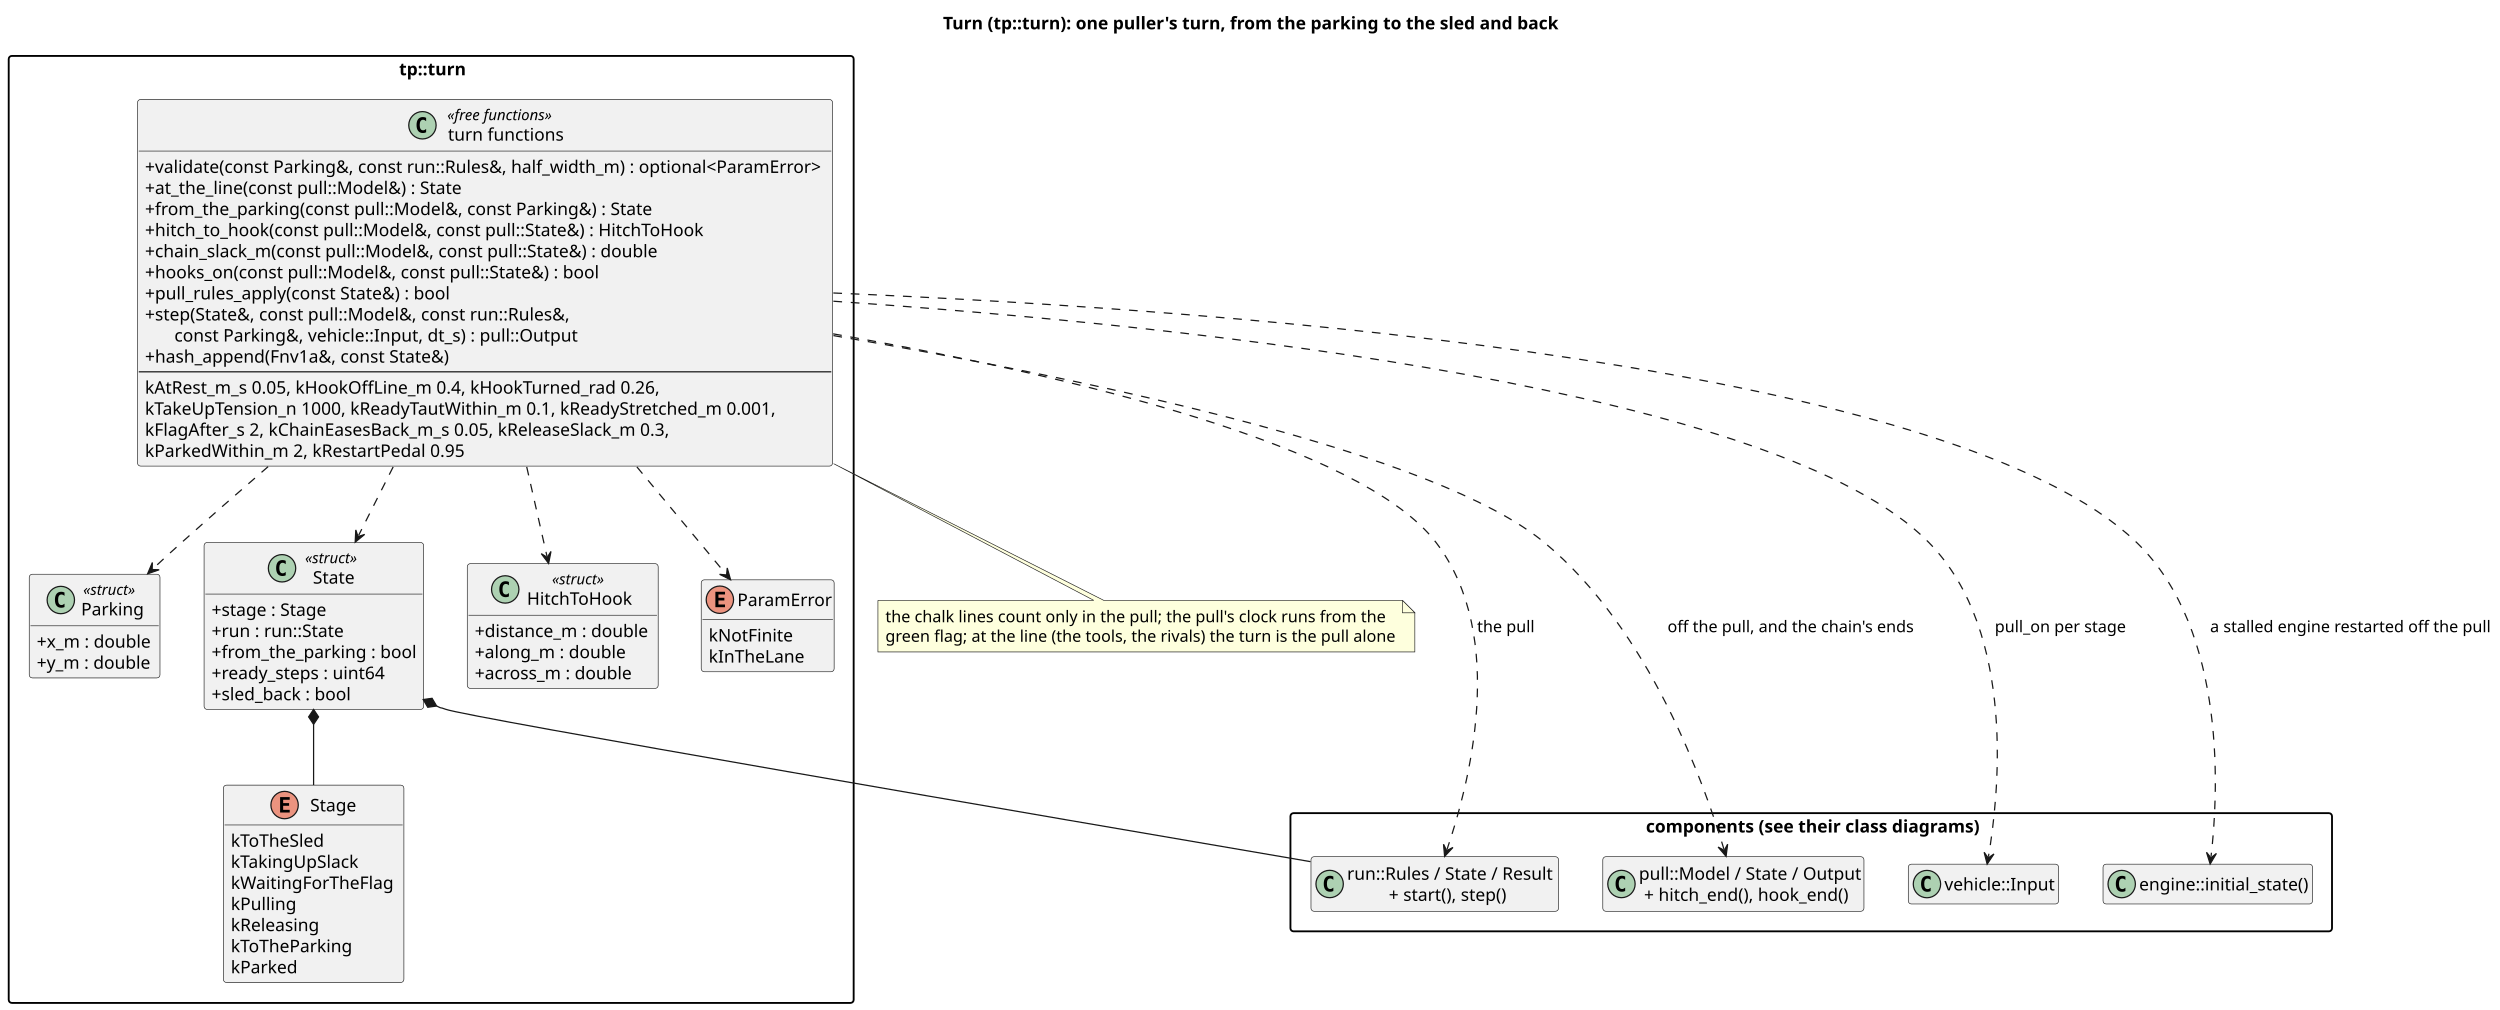
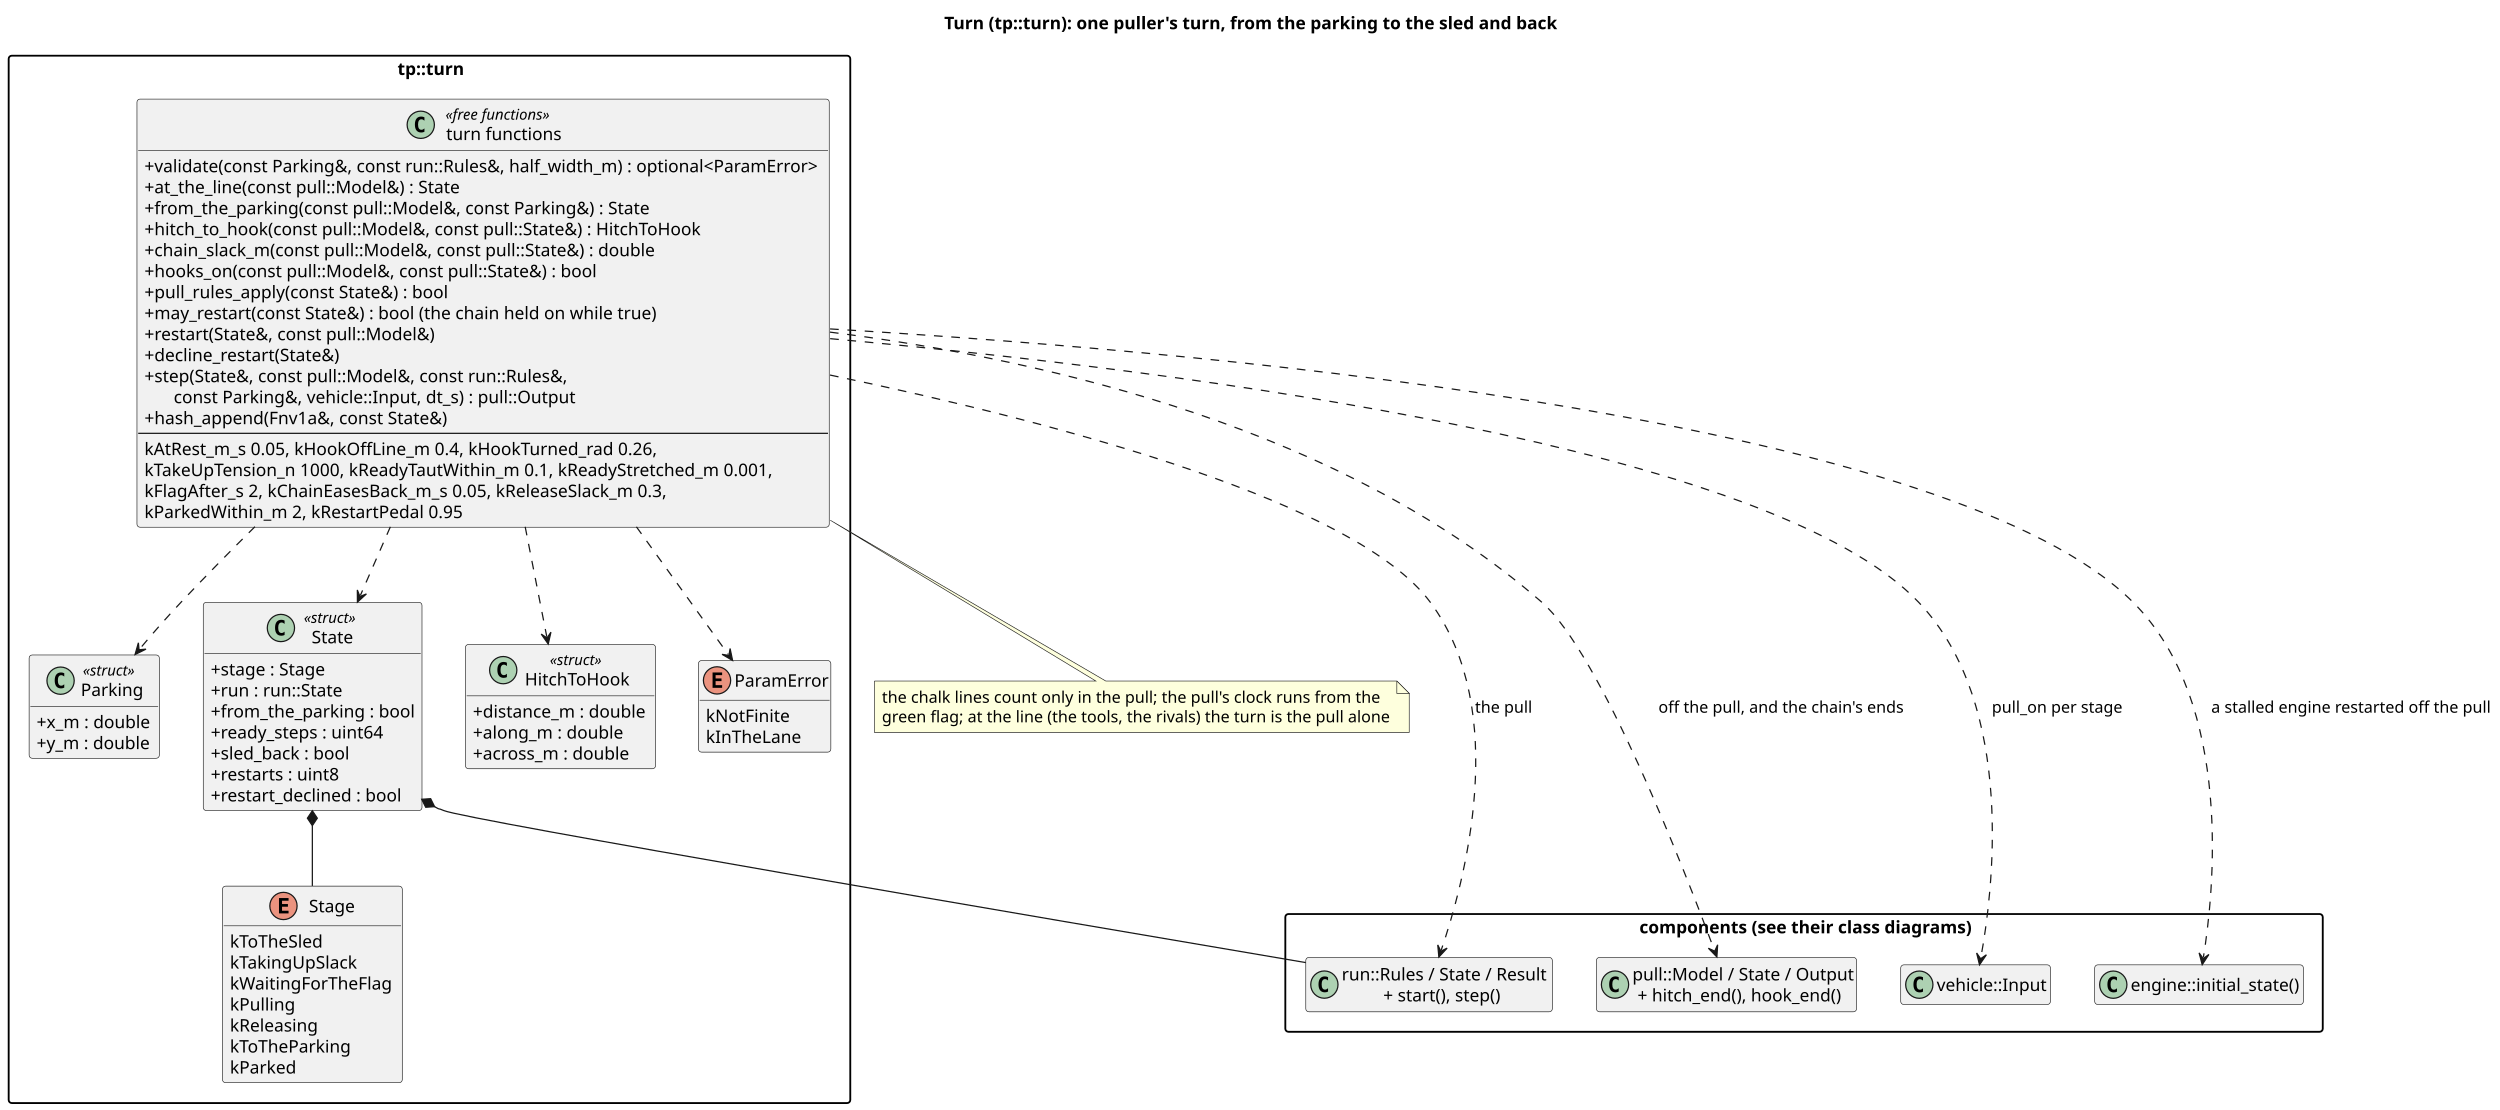
- <svg xmlns="http://www.w3.org/2000/svg" contentStyleType="text/css" height="811px" preserveAspectRatio="none" style="width:2009px;height:811px;background:#FFFFFF;" version="1.1" viewBox="0 0 2009 811" width="2009px" zoomAndPan="magnify">
+ <svg xmlns="http://www.w3.org/2000/svg" contentStyleType="text/css" height="895px" preserveAspectRatio="none" style="width:2017px;height:895px;background:#FFFFFF;" version="1.1" viewBox="0 0 2017 895" width="2017px" zoomAndPan="magnify">
  <defs />
  <g>
-     <text fill="#000000" font-family="sans-serif" font-size="14" font-weight="bold" lengthAdjust="spacing" textLength="480.013" x="757.785" y="23.562">Turn (tp::turn): one puller's turn, from the parking to the sled and back</text>
+     <text fill="#000000" font-family="sans-serif" font-size="14" font-weight="bold" lengthAdjust="spacing" textLength="480.013" x="761.785" y="23.562">Turn (tp::turn): one puller's turn, from the parking to the sled and back</text>
    <g id="cluster_components (see their class diagrams)">
-       <rect fill="none" height="95" rx="2.5" ry="2.5" style="stroke:#000000;stroke-width:1.5;" width="837" x="1037" y="653.439" />
-       <text fill="#000000" font-family="sans-serif" font-size="14" font-weight="bold" lengthAdjust="spacing" textLength="265.644" x="1322.678" y="669.002">components (see their class diagrams)</text>
+       <rect fill="none" height="95" rx="2.5" ry="2.5" style="stroke:#000000;stroke-width:1.5;" width="837" x="1037" y="737.439" />
+       <text fill="#000000" font-family="sans-serif" font-size="14" font-weight="bold" lengthAdjust="spacing" textLength="265.644" x="1322.678" y="753.002">components (see their class diagrams)</text>
    </g>
    <g id="cluster_tp::turn">
-       <rect fill="none" height="761" rx="2.5" ry="2.5" style="stroke:#000000;stroke-width:1.5;" width="679" x="7" y="44.94" />
+       <rect fill="none" height="845" rx="2.5" ry="2.5" style="stroke:#000000;stroke-width:1.5;" width="679" x="7" y="44.94" />
      <text fill="#000000" font-family="sans-serif" font-size="14" font-weight="bold" lengthAdjust="spacing" textLength="51.563" x="320.718" y="60.502">tp::turn</text>
    </g>
    <g id="elem_Run">
-       <rect codeLine="7" fill="#F1F1F1" height="43.879" id="Run" rx="2.5" ry="2.5" style="stroke:#181818;stroke-width:0.5;" width="198.934" x="1053.5" y="688.439" />
-       <ellipse cx="1068.5" cy="710.379" fill="#ADD1B2" rx="11" ry="11" style="stroke:#181818;stroke-width:1.0;" />
-       <path d="M1071.469,716.019 Q1070.891,716.316 1070.25,716.457 Q1069.609,716.613 1068.906,716.613 Q1066.406,716.613 1065.078,714.973 Q1063.766,713.316 1063.766,710.191 Q1063.766,707.066 1065.078,705.41 Q1066.406,703.754 1068.906,703.754 Q1069.609,703.754 1070.25,703.91 Q1070.906,704.066 1071.469,704.363 L1071.469,707.082 Q1070.844,706.504 1070.25,706.238 Q1069.656,705.957 1069.031,705.957 Q1067.688,705.957 1067,707.035 Q1066.312,708.098 1066.312,710.191 Q1066.312,712.285 1067,713.363 Q1067.688,714.426 1069.031,714.426 Q1069.656,714.426 1070.25,714.16 Q1070.844,713.879 1071.469,713.301 L1071.469,716.019 Z " fill="#000000" />
-       <text fill="#000000" font-family="sans-serif" font-size="14" lengthAdjust="spacing" textLength="166.934" x="1082.5" y="707.002">run::Rules / State / Result</text>
-       <text fill="#000000" font-family="sans-serif" font-size="14" lengthAdjust="spacing" textLength="99.982" x="1115.976" y="723.941">+ start(), step()</text>
+       <rect codeLine="7" fill="#F1F1F1" height="43.879" id="Run" rx="2.5" ry="2.5" style="stroke:#181818;stroke-width:0.5;" width="198.934" x="1053.5" y="772.439" />
+       <ellipse cx="1068.5" cy="794.379" fill="#ADD1B2" rx="11" ry="11" style="stroke:#181818;stroke-width:1.0;" />
+       <path d="M1071.469,800.019 Q1070.891,800.316 1070.25,800.457 Q1069.609,800.613 1068.906,800.613 Q1066.406,800.613 1065.078,798.973 Q1063.766,797.316 1063.766,794.191 Q1063.766,791.066 1065.078,789.41 Q1066.406,787.754 1068.906,787.754 Q1069.609,787.754 1070.25,787.91 Q1070.906,788.066 1071.469,788.363 L1071.469,791.082 Q1070.844,790.504 1070.25,790.238 Q1069.656,789.957 1069.031,789.957 Q1067.688,789.957 1067,791.035 Q1066.312,792.098 1066.312,794.191 Q1066.312,796.285 1067,797.363 Q1067.688,798.426 1069.031,798.426 Q1069.656,798.426 1070.25,798.16 Q1070.844,797.879 1071.469,797.301 L1071.469,800.019 Z " fill="#000000" />
+       <text fill="#000000" font-family="sans-serif" font-size="14" lengthAdjust="spacing" textLength="166.934" x="1082.5" y="791.002">run::Rules / State / Result</text>
+       <text fill="#000000" font-family="sans-serif" font-size="14" lengthAdjust="spacing" textLength="99.982" x="1115.976" y="807.941">+ start(), step()</text>
    </g>
    <g id="elem_Pull">
-       <rect codeLine="8" fill="#F1F1F1" height="43.879" id="Pull" rx="2.5" ry="2.5" style="stroke:#181818;stroke-width:0.5;" width="209.864" x="1288" y="688.439" />
-       <ellipse cx="1303" cy="710.379" fill="#ADD1B2" rx="11" ry="11" style="stroke:#181818;stroke-width:1.0;" />
-       <path d="M1305.969,716.019 Q1305.391,716.316 1304.75,716.457 Q1304.109,716.613 1303.406,716.613 Q1300.906,716.613 1299.578,714.973 Q1298.266,713.316 1298.266,710.191 Q1298.266,707.066 1299.578,705.41 Q1300.906,703.754 1303.406,703.754 Q1304.109,703.754 1304.75,703.91 Q1305.406,704.066 1305.969,704.363 L1305.969,707.082 Q1305.344,706.504 1304.75,706.238 Q1304.156,705.957 1303.531,705.957 Q1302.188,705.957 1301.5,707.035 Q1300.812,708.098 1300.812,710.191 Q1300.812,712.285 1301.5,713.363 Q1302.188,714.426 1303.531,714.426 Q1304.156,714.426 1304.75,714.16 Q1305.344,713.879 1305.969,713.301 L1305.969,716.019 Z " fill="#000000" />
-       <text fill="#000000" font-family="sans-serif" font-size="14" lengthAdjust="spacing" textLength="177.864" x="1317" y="707.002">pull::Model / State / Output</text>
-       <text fill="#000000" font-family="sans-serif" font-size="14" lengthAdjust="spacing" textLength="169.654" x="1321.105" y="723.941">+ hitch_end(), hook_end()</text>
+       <rect codeLine="8" fill="#F1F1F1" height="43.879" id="Pull" rx="2.5" ry="2.5" style="stroke:#181818;stroke-width:0.5;" width="209.864" x="1288" y="772.439" />
+       <ellipse cx="1303" cy="794.379" fill="#ADD1B2" rx="11" ry="11" style="stroke:#181818;stroke-width:1.0;" />
+       <path d="M1305.969,800.019 Q1305.391,800.316 1304.75,800.457 Q1304.109,800.613 1303.406,800.613 Q1300.906,800.613 1299.578,798.973 Q1298.266,797.316 1298.266,794.191 Q1298.266,791.066 1299.578,789.41 Q1300.906,787.754 1303.406,787.754 Q1304.109,787.754 1304.75,787.91 Q1305.406,788.066 1305.969,788.363 L1305.969,791.082 Q1305.344,790.504 1304.75,790.238 Q1304.156,789.957 1303.531,789.957 Q1302.188,789.957 1301.5,791.035 Q1300.812,792.098 1300.812,794.191 Q1300.812,796.285 1301.5,797.363 Q1302.188,798.426 1303.531,798.426 Q1304.156,798.426 1304.75,798.16 Q1305.344,797.879 1305.969,797.301 L1305.969,800.019 Z " fill="#000000" />
+       <text fill="#000000" font-family="sans-serif" font-size="14" lengthAdjust="spacing" textLength="177.864" x="1317" y="791.002">pull::Model / State / Output</text>
+       <text fill="#000000" font-family="sans-serif" font-size="14" lengthAdjust="spacing" textLength="169.654" x="1321.105" y="807.941">+ hitch_end(), hook_end()</text>
    </g>
    <g id="elem_Input">
-       <rect codeLine="9" fill="#F1F1F1" height="32" id="Input" rx="2.5" ry="2.5" style="stroke:#181818;stroke-width:0.5;" width="120.778" x="1533.5" y="694.439" />
-       <ellipse cx="1548.5" cy="710.439" fill="#ADD1B2" rx="11" ry="11" style="stroke:#181818;stroke-width:1.0;" />
-       <path d="M1551.469,716.08 Q1550.891,716.377 1550.25,716.518 Q1549.609,716.674 1548.906,716.674 Q1546.406,716.674 1545.078,715.033 Q1543.766,713.377 1543.766,710.252 Q1543.766,707.127 1545.078,705.471 Q1546.406,703.814 1548.906,703.814 Q1549.609,703.814 1550.25,703.971 Q1550.906,704.127 1551.469,704.424 L1551.469,707.143 Q1550.844,706.564 1550.25,706.299 Q1549.656,706.018 1549.031,706.018 Q1547.688,706.018 1547,707.096 Q1546.312,708.158 1546.312,710.252 Q1546.312,712.346 1547,713.424 Q1547.688,714.486 1549.031,714.486 Q1549.656,714.486 1550.25,714.221 Q1550.844,713.939 1551.469,713.361 L1551.469,716.08 Z " fill="#000000" />
-       <text fill="#000000" font-family="sans-serif" font-size="14" lengthAdjust="spacing" textLength="88.778" x="1562.5" y="715.532">vehicle::Input</text>
+       <rect codeLine="9" fill="#F1F1F1" height="32" id="Input" rx="2.5" ry="2.5" style="stroke:#181818;stroke-width:0.5;" width="120.778" x="1533.5" y="778.439" />
+       <ellipse cx="1548.5" cy="794.439" fill="#ADD1B2" rx="11" ry="11" style="stroke:#181818;stroke-width:1.0;" />
+       <path d="M1551.469,800.08 Q1550.891,800.377 1550.25,800.518 Q1549.609,800.674 1548.906,800.674 Q1546.406,800.674 1545.078,799.033 Q1543.766,797.377 1543.766,794.252 Q1543.766,791.127 1545.078,789.471 Q1546.406,787.814 1548.906,787.814 Q1549.609,787.814 1550.25,787.971 Q1550.906,788.127 1551.469,788.424 L1551.469,791.143 Q1550.844,790.564 1550.25,790.299 Q1549.656,790.018 1549.031,790.018 Q1547.688,790.018 1547,791.096 Q1546.312,792.158 1546.312,794.252 Q1546.312,796.346 1547,797.424 Q1547.688,798.486 1549.031,798.486 Q1549.656,798.486 1550.25,798.221 Q1550.844,797.939 1551.469,797.361 L1551.469,800.08 Z " fill="#000000" />
+       <text fill="#000000" font-family="sans-serif" font-size="14" lengthAdjust="spacing" textLength="88.778" x="1562.5" y="799.532">vehicle::Input</text>
    </g>
    <g id="elem_Engine">
-       <rect codeLine="10" fill="#F1F1F1" height="32" id="Engine" rx="2.5" ry="2.5" style="stroke:#181818;stroke-width:0.5;" width="168.356" x="1690" y="694.439" />
-       <ellipse cx="1705" cy="710.439" fill="#ADD1B2" rx="11" ry="11" style="stroke:#181818;stroke-width:1.0;" />
-       <path d="M1707.969,716.08 Q1707.391,716.377 1706.75,716.518 Q1706.109,716.674 1705.406,716.674 Q1702.906,716.674 1701.578,715.033 Q1700.266,713.377 1700.266,710.252 Q1700.266,707.127 1701.578,705.471 Q1702.906,703.814 1705.406,703.814 Q1706.109,703.814 1706.75,703.971 Q1707.406,704.127 1707.969,704.424 L1707.969,707.143 Q1707.344,706.564 1706.75,706.299 Q1706.156,706.018 1705.531,706.018 Q1704.188,706.018 1703.5,707.096 Q1702.812,708.158 1702.812,710.252 Q1702.812,712.346 1703.5,713.424 Q1704.188,714.486 1705.531,714.486 Q1706.156,714.486 1706.75,714.221 Q1707.344,713.939 1707.969,713.361 L1707.969,716.08 Z " fill="#000000" />
-       <text fill="#000000" font-family="sans-serif" font-size="14" lengthAdjust="spacing" textLength="136.356" x="1719" y="715.532">engine::initial_state()</text>
+       <rect codeLine="10" fill="#F1F1F1" height="32" id="Engine" rx="2.5" ry="2.5" style="stroke:#181818;stroke-width:0.5;" width="168.356" x="1690" y="778.439" />
+       <ellipse cx="1705" cy="794.439" fill="#ADD1B2" rx="11" ry="11" style="stroke:#181818;stroke-width:1.0;" />
+       <path d="M1707.969,800.08 Q1707.391,800.377 1706.75,800.518 Q1706.109,800.674 1705.406,800.674 Q1702.906,800.674 1701.578,799.033 Q1700.266,797.377 1700.266,794.252 Q1700.266,791.127 1701.578,789.471 Q1702.906,787.814 1705.406,787.814 Q1706.109,787.814 1706.75,787.971 Q1707.406,788.127 1707.969,788.424 L1707.969,791.143 Q1707.344,790.564 1706.75,790.299 Q1706.156,790.018 1705.531,790.018 Q1704.188,790.018 1703.5,791.096 Q1702.812,792.158 1702.812,794.252 Q1702.812,796.346 1703.5,797.424 Q1704.188,798.486 1705.531,798.486 Q1706.156,798.486 1706.75,798.221 Q1707.344,797.939 1707.969,797.361 L1707.969,800.08 Z " fill="#000000" />
+       <text fill="#000000" font-family="sans-serif" font-size="14" lengthAdjust="spacing" textLength="136.356" x="1719" y="799.532">engine::initial_state()</text>
    </g>
    <g id="elem_Stage">
-       <rect codeLine="14" fill="#F1F1F1" height="158.576" id="Stage" rx="2.5" ry="2.5" style="stroke:#181818;stroke-width:0.5;" width="145.068" x="179.5" y="630.939" />
-       <ellipse cx="228.698" cy="646.939" fill="#EB937F" rx="11" ry="11" style="stroke:#181818;stroke-width:1.0;" />
-       <path d="M232.808,652.939 L225.089,652.939 L225.089,640.549 L232.808,640.549 L232.808,642.705 L227.542,642.705 L227.542,645.377 L232.308,645.377 L232.308,647.533 L227.542,647.533 L227.542,650.783 L232.808,650.783 L232.808,652.939 Z " fill="#000000" />
-       <text fill="#000000" font-family="sans-serif" font-size="14" lengthAdjust="spacing" textLength="38.172" x="249.198" y="652.032">Stage</text>
-       <line style="stroke:#181818;stroke-width:0.5;" x1="180.5" x2="323.568" y1="662.939" y2="662.939" />
-       <text fill="#000000" font-family="sans-serif" font-size="14" lengthAdjust="spacing" textLength="79.7" x="185.5" y="680.502">kToTheSled</text>
-       <text fill="#000000" font-family="sans-serif" font-size="14" lengthAdjust="spacing" textLength="107.42" x="185.5" y="697.441">kTakingUpSlack</text>
-       <text fill="#000000" font-family="sans-serif" font-size="14" lengthAdjust="spacing" textLength="133.068" x="185.5" y="714.381">kWaitingForTheFlag</text>
-       <text fill="#000000" font-family="sans-serif" font-size="14" lengthAdjust="spacing" textLength="51.933" x="185.5" y="731.32">kPulling</text>
-       <text fill="#000000" font-family="sans-serif" font-size="14" lengthAdjust="spacing" textLength="71.907" x="185.5" y="748.26">kReleasing</text>
-       <text fill="#000000" font-family="sans-serif" font-size="14" lengthAdjust="spacing" textLength="100.598" x="185.5" y="765.199">kToTheParking</text>
-       <text fill="#000000" font-family="sans-serif" font-size="14" lengthAdjust="spacing" textLength="54.175" x="185.5" y="782.139">kParked</text>
+       <rect codeLine="14" fill="#F1F1F1" height="158.576" id="Stage" rx="2.5" ry="2.5" style="stroke:#181818;stroke-width:0.5;" width="145.068" x="179.5" y="714.939" />
+       <ellipse cx="228.698" cy="730.939" fill="#EB937F" rx="11" ry="11" style="stroke:#181818;stroke-width:1.0;" />
+       <path d="M232.808,736.939 L225.089,736.939 L225.089,724.549 L232.808,724.549 L232.808,726.705 L227.542,726.705 L227.542,729.377 L232.308,729.377 L232.308,731.533 L227.542,731.533 L227.542,734.783 L232.808,734.783 L232.808,736.939 Z " fill="#000000" />
+       <text fill="#000000" font-family="sans-serif" font-size="14" lengthAdjust="spacing" textLength="38.172" x="249.198" y="736.032">Stage</text>
+       <line style="stroke:#181818;stroke-width:0.5;" x1="180.5" x2="323.568" y1="746.939" y2="746.939" />
+       <text fill="#000000" font-family="sans-serif" font-size="14" lengthAdjust="spacing" textLength="79.7" x="185.5" y="764.502">kToTheSled</text>
+       <text fill="#000000" font-family="sans-serif" font-size="14" lengthAdjust="spacing" textLength="107.42" x="185.5" y="781.441">kTakingUpSlack</text>
+       <text fill="#000000" font-family="sans-serif" font-size="14" lengthAdjust="spacing" textLength="133.068" x="185.5" y="798.381">kWaitingForTheFlag</text>
+       <text fill="#000000" font-family="sans-serif" font-size="14" lengthAdjust="spacing" textLength="51.933" x="185.5" y="815.32">kPulling</text>
+       <text fill="#000000" font-family="sans-serif" font-size="14" lengthAdjust="spacing" textLength="71.907" x="185.5" y="832.26">kReleasing</text>
+       <text fill="#000000" font-family="sans-serif" font-size="14" lengthAdjust="spacing" textLength="100.598" x="185.5" y="849.199">kToTheParking</text>
+       <text fill="#000000" font-family="sans-serif" font-size="14" lengthAdjust="spacing" textLength="54.175" x="185.5" y="866.139">kParked</text>
    </g>
    <g id="elem_Parking">
-       <rect codeLine="23" fill="#F1F1F1" height="83.338" id="Parking" rx="2.5" ry="2.5" style="stroke:#181818;stroke-width:0.5;" width="105.058" x="23.5" y="461.44" />
-       <ellipse cx="48.874" cy="482.169" fill="#ADD1B2" rx="11" ry="11" style="stroke:#181818;stroke-width:1.0;" />
-       <path d="M51.843,487.81 Q51.264,488.106 50.624,488.247 Q49.983,488.403 49.28,488.403 Q46.78,488.403 45.452,486.763 Q44.139,485.106 44.139,481.981 Q44.139,478.856 45.452,477.2 Q46.78,475.544 49.28,475.544 Q49.983,475.544 50.624,475.7 Q51.28,475.856 51.843,476.153 L51.843,478.872 Q51.218,478.294 50.624,478.028 Q50.03,477.747 49.405,477.747 Q48.061,477.747 47.374,478.825 Q46.686,479.888 46.686,481.981 Q46.686,484.075 47.374,485.153 Q48.061,486.216 49.405,486.216 Q50.03,486.216 50.624,485.95 Q51.218,485.669 51.843,485.091 L51.843,487.81 Z " fill="#000000" />
-       <text fill="#000000" font-family="sans-serif" font-size="12" font-style="italic" lengthAdjust="spacing" textLength="46.676" x="66.844" y="478.065">«struct»</text>
-       <text fill="#000000" font-family="sans-serif" font-size="14" lengthAdjust="spacing" textLength="50.005" x="65.179" y="494.522">Parking</text>
-       <line style="stroke:#181818;stroke-width:0.5;" x1="24.5" x2="127.558" y1="502.898" y2="502.898" />
-       <text fill="#000000" font-family="sans-serif" font-size="14" lengthAdjust="spacing" textLength="92.832" x="29.5" y="520.461">+x_m : double</text>
-       <text fill="#000000" font-family="sans-serif" font-size="14" lengthAdjust="spacing" textLength="93.058" x="29.5" y="537.4">+y_m : double</text>
+       <rect codeLine="23" fill="#F1F1F1" height="83.338" id="Parking" rx="2.5" ry="2.5" style="stroke:#181818;stroke-width:0.5;" width="105.058" x="23.5" y="528.439" />
+       <ellipse cx="48.874" cy="549.169" fill="#ADD1B2" rx="11" ry="11" style="stroke:#181818;stroke-width:1.0;" />
+       <path d="M51.843,554.81 Q51.264,555.106 50.624,555.247 Q49.983,555.403 49.28,555.403 Q46.78,555.403 45.452,553.763 Q44.139,552.106 44.139,548.981 Q44.139,545.856 45.452,544.2 Q46.78,542.544 49.28,542.544 Q49.983,542.544 50.624,542.7 Q51.28,542.856 51.843,543.153 L51.843,545.872 Q51.218,545.294 50.624,545.028 Q50.03,544.747 49.405,544.747 Q48.061,544.747 47.374,545.825 Q46.686,546.888 46.686,548.981 Q46.686,551.075 47.374,552.153 Q48.061,553.216 49.405,553.216 Q50.03,553.216 50.624,552.95 Q51.218,552.669 51.843,552.091 L51.843,554.81 Z " fill="#000000" />
+       <text fill="#000000" font-family="sans-serif" font-size="12" font-style="italic" lengthAdjust="spacing" textLength="46.676" x="66.844" y="545.064">«struct»</text>
+       <text fill="#000000" font-family="sans-serif" font-size="14" lengthAdjust="spacing" textLength="50.005" x="65.179" y="561.521">Parking</text>
+       <line style="stroke:#181818;stroke-width:0.5;" x1="24.5" x2="127.558" y1="569.898" y2="569.898" />
+       <text fill="#000000" font-family="sans-serif" font-size="14" lengthAdjust="spacing" textLength="92.832" x="29.5" y="587.461">+x_m : double</text>
+       <text fill="#000000" font-family="sans-serif" font-size="14" lengthAdjust="spacing" textLength="93.058" x="29.5" y="604.4">+y_m : double</text>
    </g>
    <g id="elem_State">
-       <rect codeLine="27" fill="#F1F1F1" height="134.156" id="State" rx="2.5" ry="2.5" style="stroke:#181818;stroke-width:0.5;" width="176.459" x="164" y="435.94" />
-       <ellipse cx="226.642" cy="456.669" fill="#ADD1B2" rx="11" ry="11" style="stroke:#181818;stroke-width:1.0;" />
-       <path d="M229.61,462.31 Q229.032,462.606 228.392,462.747 Q227.751,462.903 227.048,462.903 Q224.548,462.903 223.22,461.263 Q221.907,459.606 221.907,456.481 Q221.907,453.356 223.22,451.7 Q224.548,450.044 227.048,450.044 Q227.751,450.044 228.392,450.2 Q229.048,450.356 229.61,450.653 L229.61,453.372 Q228.985,452.794 228.392,452.528 Q227.798,452.247 227.173,452.247 Q225.829,452.247 225.142,453.325 Q224.454,454.388 224.454,456.481 Q224.454,458.575 225.142,459.653 Q225.829,460.716 227.173,460.716 Q227.798,460.716 228.392,460.45 Q228.985,460.169 229.61,459.591 L229.61,462.31 Z " fill="#000000" />
-       <text fill="#000000" font-family="sans-serif" font-size="12" font-style="italic" lengthAdjust="spacing" textLength="46.676" x="245.142" y="452.565">«struct»</text>
-       <text fill="#000000" font-family="sans-serif" font-size="14" lengthAdjust="spacing" textLength="34.166" x="251.397" y="469.022">State</text>
-       <line style="stroke:#181818;stroke-width:0.5;" x1="165" x2="339.459" y1="477.398" y2="477.398" />
-       <text fill="#000000" font-family="sans-serif" font-size="14" lengthAdjust="spacing" textLength="95.922" x="170" y="494.961">+stage : Stage</text>
-       <text fill="#000000" font-family="sans-serif" font-size="14" lengthAdjust="spacing" textLength="107.044" x="170" y="511.9">+run : run::State</text>
-       <text fill="#000000" font-family="sans-serif" font-size="14" lengthAdjust="spacing" textLength="164.459" x="170" y="528.84">+from_the_parking : bool</text>
-       <text fill="#000000" font-family="sans-serif" font-size="14" lengthAdjust="spacing" textLength="143.63" x="170" y="545.779">+ready_steps : uint64</text>
-       <text fill="#000000" font-family="sans-serif" font-size="14" lengthAdjust="spacing" textLength="115.938" x="170" y="562.719">+sled_back : bool</text>
+       <rect codeLine="27" fill="#F1F1F1" height="168.035" id="State" rx="2.5" ry="2.5" style="stroke:#181818;stroke-width:0.5;" width="176.459" x="164" y="485.94" />
+       <ellipse cx="226.642" cy="506.669" fill="#ADD1B2" rx="11" ry="11" style="stroke:#181818;stroke-width:1.0;" />
+       <path d="M229.61,512.31 Q229.032,512.606 228.392,512.747 Q227.751,512.903 227.048,512.903 Q224.548,512.903 223.22,511.263 Q221.907,509.606 221.907,506.481 Q221.907,503.356 223.22,501.7 Q224.548,500.044 227.048,500.044 Q227.751,500.044 228.392,500.2 Q229.048,500.356 229.61,500.653 L229.61,503.372 Q228.985,502.794 228.392,502.528 Q227.798,502.247 227.173,502.247 Q225.829,502.247 225.142,503.325 Q224.454,504.388 224.454,506.481 Q224.454,508.575 225.142,509.653 Q225.829,510.716 227.173,510.716 Q227.798,510.716 228.392,510.45 Q228.985,510.169 229.61,509.591 L229.61,512.31 Z " fill="#000000" />
+       <text fill="#000000" font-family="sans-serif" font-size="12" font-style="italic" lengthAdjust="spacing" textLength="46.676" x="245.142" y="502.565">«struct»</text>
+       <text fill="#000000" font-family="sans-serif" font-size="14" lengthAdjust="spacing" textLength="34.166" x="251.397" y="519.021">State</text>
+       <line style="stroke:#181818;stroke-width:0.5;" x1="165" x2="339.459" y1="527.398" y2="527.398" />
+       <text fill="#000000" font-family="sans-serif" font-size="14" lengthAdjust="spacing" textLength="95.922" x="170" y="544.961">+stage : Stage</text>
+       <text fill="#000000" font-family="sans-serif" font-size="14" lengthAdjust="spacing" textLength="107.044" x="170" y="561.9">+run : run::State</text>
+       <text fill="#000000" font-family="sans-serif" font-size="14" lengthAdjust="spacing" textLength="164.459" x="170" y="578.84">+from_the_parking : bool</text>
+       <text fill="#000000" font-family="sans-serif" font-size="14" lengthAdjust="spacing" textLength="143.63" x="170" y="595.779">+ready_steps : uint64</text>
+       <text fill="#000000" font-family="sans-serif" font-size="14" lengthAdjust="spacing" textLength="115.938" x="170" y="612.719">+sled_back : bool</text>
+       <text fill="#000000" font-family="sans-serif" font-size="14" lengthAdjust="spacing" textLength="104.856" x="170" y="629.658">+restarts : uint8</text>
+       <text fill="#000000" font-family="sans-serif" font-size="14" lengthAdjust="spacing" textLength="155.941" x="170" y="646.598">+restart_declined : bool</text>
    </g>
    <g id="elem_HitchToHook">
-       <rect codeLine="34" fill="#F1F1F1" height="100.277" id="HitchToHook" rx="2.5" ry="2.5" style="stroke:#181818;stroke-width:0.5;" width="153.415" x="375.5" y="452.94" />
-       <ellipse cx="406.005" cy="473.669" fill="#ADD1B2" rx="11" ry="11" style="stroke:#181818;stroke-width:1.0;" />
-       <path d="M408.974,479.31 Q408.395,479.606 407.755,479.747 Q407.114,479.903 406.411,479.903 Q403.911,479.903 402.583,478.263 Q401.27,476.606 401.27,473.481 Q401.27,470.356 402.583,468.7 Q403.911,467.044 406.411,467.044 Q407.114,467.044 407.755,467.2 Q408.411,467.356 408.974,467.653 L408.974,470.372 Q408.349,469.794 407.755,469.528 Q407.161,469.247 406.536,469.247 Q405.192,469.247 404.505,470.325 Q403.817,471.388 403.817,473.481 Q403.817,475.575 404.505,476.653 Q405.192,477.716 406.536,477.716 Q407.161,477.716 407.755,477.45 Q408.349,477.169 408.974,476.591 L408.974,479.31 Z " fill="#000000" />
-       <text fill="#000000" font-family="sans-serif" font-size="12" font-style="italic" lengthAdjust="spacing" textLength="46.676" x="443.592" y="469.565">«struct»</text>
-       <text fill="#000000" font-family="sans-serif" font-size="14" lengthAdjust="spacing" textLength="86.96" x="423.45" y="486.022">HitchToHook</text>
-       <line style="stroke:#181818;stroke-width:0.5;" x1="376.5" x2="527.915" y1="494.398" y2="494.398" />
-       <text fill="#000000" font-family="sans-serif" font-size="14" lengthAdjust="spacing" textLength="141.415" x="381.5" y="511.961">+distance_m : double</text>
-       <text fill="#000000" font-family="sans-serif" font-size="14" lengthAdjust="spacing" textLength="121.693" x="381.5" y="528.9">+along_m : double</text>
-       <text fill="#000000" font-family="sans-serif" font-size="14" lengthAdjust="spacing" textLength="129.493" x="381.5" y="545.84">+across_m : double</text>
+       <rect codeLine="36" fill="#F1F1F1" height="100.277" id="HitchToHook" rx="2.5" ry="2.5" style="stroke:#181818;stroke-width:0.5;" width="153.415" x="375.5" y="519.939" />
+       <ellipse cx="406.005" cy="540.669" fill="#ADD1B2" rx="11" ry="11" style="stroke:#181818;stroke-width:1.0;" />
+       <path d="M408.974,546.31 Q408.395,546.606 407.755,546.747 Q407.114,546.903 406.411,546.903 Q403.911,546.903 402.583,545.263 Q401.27,543.606 401.27,540.481 Q401.27,537.356 402.583,535.7 Q403.911,534.044 406.411,534.044 Q407.114,534.044 407.755,534.2 Q408.411,534.356 408.974,534.653 L408.974,537.372 Q408.349,536.794 407.755,536.528 Q407.161,536.247 406.536,536.247 Q405.192,536.247 404.505,537.325 Q403.817,538.388 403.817,540.481 Q403.817,542.575 404.505,543.653 Q405.192,544.716 406.536,544.716 Q407.161,544.716 407.755,544.45 Q408.349,544.169 408.974,543.591 L408.974,546.31 Z " fill="#000000" />
+       <text fill="#000000" font-family="sans-serif" font-size="12" font-style="italic" lengthAdjust="spacing" textLength="46.676" x="443.592" y="536.564">«struct»</text>
+       <text fill="#000000" font-family="sans-serif" font-size="14" lengthAdjust="spacing" textLength="86.96" x="423.45" y="553.021">HitchToHook</text>
+       <line style="stroke:#181818;stroke-width:0.5;" x1="376.5" x2="527.915" y1="561.398" y2="561.398" />
+       <text fill="#000000" font-family="sans-serif" font-size="14" lengthAdjust="spacing" textLength="141.415" x="381.5" y="578.961">+distance_m : double</text>
+       <text fill="#000000" font-family="sans-serif" font-size="14" lengthAdjust="spacing" textLength="121.693" x="381.5" y="595.9">+along_m : double</text>
+       <text fill="#000000" font-family="sans-serif" font-size="14" lengthAdjust="spacing" textLength="129.493" x="381.5" y="612.84">+across_m : double</text>
    </g>
    <g id="elem_ParamError">
-       <rect codeLine="39" fill="#F1F1F1" height="73.879" id="ParamError" rx="2.5" ry="2.5" style="stroke:#181818;stroke-width:0.5;" width="106.819" x="563.5" y="465.94" />
-       <ellipse cx="578.5" cy="481.94" fill="#EB937F" rx="11" ry="11" style="stroke:#181818;stroke-width:1.0;" />
-       <path d="M582.609,487.94 L574.891,487.94 L574.891,475.549 L582.609,475.549 L582.609,477.705 L577.344,477.705 L577.344,480.377 L582.109,480.377 L582.109,482.533 L577.344,482.533 L577.344,485.783 L582.609,485.783 L582.609,487.94 Z " fill="#000000" />
-       <text fill="#000000" font-family="sans-serif" font-size="14" lengthAdjust="spacing" textLength="74.819" x="592.5" y="487.032">ParamError</text>
-       <line style="stroke:#181818;stroke-width:0.5;" x1="564.5" x2="669.319" y1="497.94" y2="497.94" />
-       <text fill="#000000" font-family="sans-serif" font-size="14" lengthAdjust="spacing" textLength="67.266" x="569.5" y="515.502">kNotFinite</text>
-       <text fill="#000000" font-family="sans-serif" font-size="14" lengthAdjust="spacing" textLength="77.403" x="569.5" y="532.441">kInTheLane</text>
+       <rect codeLine="41" fill="#F1F1F1" height="73.879" id="ParamError" rx="2.5" ry="2.5" style="stroke:#181818;stroke-width:0.5;" width="106.819" x="563.5" y="532.939" />
+       <ellipse cx="578.5" cy="548.939" fill="#EB937F" rx="11" ry="11" style="stroke:#181818;stroke-width:1.0;" />
+       <path d="M582.609,554.939 L574.891,554.939 L574.891,542.549 L582.609,542.549 L582.609,544.705 L577.344,544.705 L577.344,547.377 L582.109,547.377 L582.109,549.533 L577.344,549.533 L577.344,552.783 L582.609,552.783 L582.609,554.939 Z " fill="#000000" />
+       <text fill="#000000" font-family="sans-serif" font-size="14" lengthAdjust="spacing" textLength="74.819" x="592.5" y="554.032">ParamError</text>
+       <line style="stroke:#181818;stroke-width:0.5;" x1="564.5" x2="669.319" y1="564.939" y2="564.939" />
+       <text fill="#000000" font-family="sans-serif" font-size="14" lengthAdjust="spacing" textLength="67.266" x="569.5" y="582.502">kNotFinite</text>
+       <text fill="#000000" font-family="sans-serif" font-size="14" lengthAdjust="spacing" textLength="77.403" x="569.5" y="599.441">kInTheLane</text>
    </g>
    <g id="elem_TurnFns">
-       <rect codeLine="43" fill="#F1F1F1" height="294.611" id="TurnFns" rx="2.5" ry="2.5" style="stroke:#181818;stroke-width:0.5;" width="558.533" x="110.5" y="79.939" />
+       <rect codeLine="45" fill="#F1F1F1" height="345.43" id="TurnFns" rx="2.5" ry="2.5" style="stroke:#181818;stroke-width:0.5;" width="558.533" x="110.5" y="79.939" />
      <ellipse cx="339.47" cy="100.669" fill="#ADD1B2" rx="11" ry="11" style="stroke:#181818;stroke-width:1.0;" />
      <path d="M342.438,106.31 Q341.86,106.606 341.22,106.747 Q340.579,106.903 339.876,106.903 Q337.376,106.903 336.048,105.263 Q334.735,103.606 334.735,100.481 Q334.735,97.356 336.048,95.7 Q337.376,94.044 339.876,94.044 Q340.579,94.044 341.22,94.2 Q341.876,94.356 342.438,94.653 L342.438,97.372 Q341.813,96.794 341.22,96.528 Q340.626,96.247 340.001,96.247 Q338.657,96.247 337.97,97.325 Q337.282,98.388 337.282,100.481 Q337.282,102.575 337.97,103.653 Q338.657,104.716 340.001,104.716 Q340.626,104.716 341.22,104.45 Q341.813,104.169 342.438,103.591 L342.438,106.31 Z " fill="#000000" />
      <text fill="#000000" font-family="sans-serif" font-size="12" font-style="italic" lengthAdjust="spacing" textLength="93.188" x="359.423" y="96.564">«free functions»</text>
      <text fill="#000000" font-family="sans-serif" font-size="14" lengthAdjust="spacing" textLength="92.094" x="359.97" y="113.022">turn functions</text>
      <line style="stroke:#181818;stroke-width:0.5;" x1="111.5" x2="668.033" y1="121.398" y2="121.398" />
      <text fill="#000000" font-family="sans-serif" font-size="14" lengthAdjust="spacing" textLength="546.533" x="116.5" y="138.961">+validate(const Parking&amp;, const run::Rules&amp;, half_width_m) : optional&lt;ParamError&gt;</text>
      <text fill="#000000" font-family="sans-serif" font-size="14" lengthAdjust="spacing" textLength="257.448" x="116.5" y="155.9">+at_the_line(const pull::Model&amp;) : State</text>
      <text fill="#000000" font-family="sans-serif" font-size="14" lengthAdjust="spacing" textLength="410.102" x="116.5" y="172.84">+from_the_parking(const pull::Model&amp;, const Parking&amp;) : State</text>
      <text fill="#000000" font-family="sans-serif" font-size="14" lengthAdjust="spacing" textLength="455.239" x="116.5" y="189.779">+hitch_to_hook(const pull::Model&amp;, const pull::State&amp;) : HitchToHook</text>
      <text fill="#000000" font-family="sans-serif" font-size="14" lengthAdjust="spacing" textLength="417.785" x="116.5" y="206.719">+chain_slack_m(const pull::Model&amp;, const pull::State&amp;) : double</text>
      <text fill="#000000" font-family="sans-serif" font-size="14" lengthAdjust="spacing" textLength="369.202" x="116.5" y="223.658">+hooks_on(const pull::Model&amp;, const pull::State&amp;) : bool</text>
      <text fill="#000000" font-family="sans-serif" font-size="14" lengthAdjust="spacing" textLength="249.047" x="116.5" y="240.598">+pull_rules_apply(const State&amp;) : bool</text>
-       <text fill="#000000" font-family="sans-serif" font-size="14" lengthAdjust="spacing" textLength="344.388" x="116.5" y="257.537">+step(State&amp;, const pull::Model&amp;, const run::Rules&amp;,</text>
-       <text fill="#000000" font-family="sans-serif" font-size="14" lengthAdjust="spacing" textLength="324.946" x="140.125" y="274.477">const Parking&amp;, vehicle::Input, dt_s) : pull::Output</text>
-       <text fill="#000000" font-family="sans-serif" font-size="14" lengthAdjust="spacing" textLength="246.381" x="116.5" y="291.416">+hash_append(Fnv1a&amp;, const State&amp;)</text>
-       <line style="stroke:#181818;stroke-width:1.0;" x1="111.5" x2="668.033" y1="298.793" y2="298.793" />
-       <text fill="#000000" font-family="sans-serif" font-size="14" lengthAdjust="spacing" textLength="425.735" x="116.5" y="316.356">kAtRest_m_s 0.05, kHookOffLine_m 0.4, kHookTurned_rad 0.26,</text>
-       <text fill="#000000" font-family="sans-serif" font-size="14" lengthAdjust="spacing" textLength="517.412" x="116.5" y="333.295">kTakeUpTension_n 1000, kReadyTautWithin_m 0.1, kReadyStretched_m 0.001,</text>
-       <text fill="#000000" font-family="sans-serif" font-size="14" lengthAdjust="spacing" textLength="438.901" x="116.5" y="350.234">kFlagAfter_s 2, kChainEasesBack_m_s 0.05, kReleaseSlack_m 0.3,</text>
-       <text fill="#000000" font-family="sans-serif" font-size="14" lengthAdjust="spacing" textLength="260.435" x="116.5" y="367.174">kParkedWithin_m 2, kRestartPedal 0.95</text>
+       <text fill="#000000" font-family="sans-serif" font-size="14" lengthAdjust="spacing" textLength="418.079" x="116.5" y="257.537">+may_restart(const State&amp;) : bool (the chain held on while true)</text>
+       <text fill="#000000" font-family="sans-serif" font-size="14" lengthAdjust="spacing" textLength="236.195" x="116.5" y="274.477">+restart(State&amp;, const pull::Model&amp;)</text>
+       <text fill="#000000" font-family="sans-serif" font-size="14" lengthAdjust="spacing" textLength="160.105" x="116.5" y="291.416">+decline_restart(State&amp;)</text>
+       <text fill="#000000" font-family="sans-serif" font-size="14" lengthAdjust="spacing" textLength="344.388" x="116.5" y="308.356">+step(State&amp;, const pull::Model&amp;, const run::Rules&amp;,</text>
+       <text fill="#000000" font-family="sans-serif" font-size="14" lengthAdjust="spacing" textLength="324.946" x="140.125" y="325.295">const Parking&amp;, vehicle::Input, dt_s) : pull::Output</text>
+       <text fill="#000000" font-family="sans-serif" font-size="14" lengthAdjust="spacing" textLength="246.381" x="116.5" y="342.234">+hash_append(Fnv1a&amp;, const State&amp;)</text>
+       <line style="stroke:#181818;stroke-width:1.0;" x1="111.5" x2="668.033" y1="349.611" y2="349.611" />
+       <text fill="#000000" font-family="sans-serif" font-size="14" lengthAdjust="spacing" textLength="425.735" x="116.5" y="367.174">kAtRest_m_s 0.05, kHookOffLine_m 0.4, kHookTurned_rad 0.26,</text>
+       <text fill="#000000" font-family="sans-serif" font-size="14" lengthAdjust="spacing" textLength="517.412" x="116.5" y="384.113">kTakeUpTension_n 1000, kReadyTautWithin_m 0.1, kReadyStretched_m 0.001,</text>
+       <text fill="#000000" font-family="sans-serif" font-size="14" lengthAdjust="spacing" textLength="438.901" x="116.5" y="401.053">kFlagAfter_s 2, kChainEasesBack_m_s 0.05, kReleaseSlack_m 0.3,</text>
+       <text fill="#000000" font-family="sans-serif" font-size="14" lengthAdjust="spacing" textLength="260.435" x="116.5" y="417.992">kParkedWithin_m 2, kRestartPedal 0.95</text>
    </g>
    <g id="elem_GMN24">
-       <path d="M705.5,482.44 L705.5,523.898 A0,0 0 0 0 705.5,523.898 L1136.965,523.898 A0,0 0 0 0 1136.965,523.898 L1136.965,492.44 L1126.965,482.44 L886.93,482.44 L669.88,372.599 L878.93,482.44 L705.5,482.44 A0,0 0 0 0 705.5,482.44 " fill="#FEFFDD" style="stroke:#181818;stroke-width:0.5;" />
-       <path d="M1126.965,482.44 L1126.965,492.44 L1136.965,492.44 L1126.965,482.44 " fill="#FEFFDD" style="stroke:#181818;stroke-width:0.5;" />
-       <text fill="#000000" font-family="sans-serif" font-size="13" lengthAdjust="spacing" textLength="405.837" x="711.5" y="500.033">the chalk lines count only in the pull; the pull's clock runs from the</text>
-       <text fill="#000000" font-family="sans-serif" font-size="13" lengthAdjust="spacing" textLength="410.465" x="711.5" y="515.763">green flag; at the line (the tools, the rivals) the turn is the pull alone</text>
+       <path d="M705.5,549.439 L705.5,590.898 A0,0 0 0 0 705.5,590.898 L1136.965,590.898 A0,0 0 0 0 1136.965,590.898 L1136.965,559.439 L1126.965,549.439 L892.11,549.439 L669.88,419.74 L884.11,549.439 L705.5,549.439 A0,0 0 0 0 705.5,549.439 " fill="#FEFFDD" style="stroke:#181818;stroke-width:0.5;" />
+       <path d="M1126.965,549.439 L1126.965,559.439 L1136.965,559.439 L1126.965,549.439 " fill="#FEFFDD" style="stroke:#181818;stroke-width:0.5;" />
+       <text fill="#000000" font-family="sans-serif" font-size="13" lengthAdjust="spacing" textLength="405.837" x="711.5" y="567.033">the chalk lines count only in the pull; the pull's clock runs from the</text>
+       <text fill="#000000" font-family="sans-serif" font-size="13" lengthAdjust="spacing" textLength="410.465" x="711.5" y="582.763">green flag; at the line (the tools, the rivals) the turn is the pull alone</text>
    </g>
    <g id="link_State_Stage">
-       <path codeLine="59" d="M252,582.09 C252,601.449 252,610.809 252,630.86 " fill="none" id="State-backto-Stage" style="stroke:#181818;stroke-width:1.0;" />
-       <polygon fill="#181818" points="252,570.09,248,576.09,252,582.09,256,576.09,252,570.09" style="stroke:#181818;stroke-width:1.0;" />
+       <path codeLine="64" d="M252,666.11 C252,685.98 252,695.13 252,714.789 " fill="none" id="State-backto-Stage" style="stroke:#181818;stroke-width:1.0;" />
+       <polygon fill="#181818" points="252,654.11,248,660.11,252,666.11,256,660.11,252,654.11" style="stroke:#181818;stroke-width:1.0;" />
    </g>
    <g id="link_TurnFns_State">
-       <path codeLine="60" d="M315.95,375.2 C305.27,396.36 297.464,411.843 288.134,430.323 " fill="none" id="TurnFns-to-State" style="stroke:#181818;stroke-width:1.0;stroke-dasharray:7.0,7.0;" />
-       <polygon fill="#181818" points="285.43,435.68,293.057,429.448,287.683,431.216,285.916,425.843,285.43,435.68" style="stroke:#181818;stroke-width:1.0;" />
+       <path codeLine="65" d="M314.94,425.039 C305.71,446.139 299.034,461.412 290.764,480.322 " fill="none" id="TurnFns-to-State" style="stroke:#181818;stroke-width:1.0;stroke-dasharray:7.0,7.0;" />
+       <polygon fill="#181818" points="288.36,485.82,295.631,479.176,290.363,481.238,288.301,475.971,288.36,485.82" style="stroke:#181818;stroke-width:1.0;" />
    </g>
    <g id="link_TurnFns_Parking">
-       <path codeLine="61" d="M215.44,375 C191.94,395.289 168.27,416 146,435.94 C137.04,443.959 131.955,448.583 122.995,456.993 " fill="none" id="TurnFns-to-Parking" style="stroke:#181818;stroke-width:1.0;stroke-dasharray:7.0,7.0;" />
-       <polygon fill="#181818" points="118.62,461.099,127.92,457.857,122.266,457.678,122.445,452.024,118.62,461.099" style="stroke:#181818;stroke-width:1.0;" />
+       <path codeLine="66" d="M205.67,424.94 C185.21,445.19 164.95,465.81 146,485.94 C133.47,499.26 124.227,509.795 112.807,523.465 " fill="none" id="TurnFns-to-Parking" style="stroke:#181818;stroke-width:1.0;stroke-dasharray:7.0,7.0;" />
+       <polygon fill="#181818" points="108.96,528.069,117.8,523.727,112.166,524.232,111.66,518.598,108.96,528.069" style="stroke:#181818;stroke-width:1.0;" />
    </g>
    <g id="link_TurnFns_HitchToHook">
-       <path codeLine="62" d="M423.27,375.2 C429.62,403.2 434.513,424.798 439.533,446.938 " fill="none" id="TurnFns-to-HitchToHook" style="stroke:#181818;stroke-width:1.0;stroke-dasharray:7.0,7.0;" />
-       <polygon fill="#181818" points="440.86,452.789,442.771,443.128,439.754,447.913,434.969,444.897,440.86,452.789" style="stroke:#181818;stroke-width:1.0;" />
+       <path codeLine="67" d="M423.72,425.039 C430.54,459.729 436.023,487.622 441.153,513.732 " fill="none" id="TurnFns-to-HitchToHook" style="stroke:#181818;stroke-width:1.0;stroke-dasharray:7.0,7.0;" />
+       <polygon fill="#181818" points="442.31,519.62,444.5,510.017,441.346,514.713,436.65,511.56,442.31,519.62" style="stroke:#181818;stroke-width:1.0;" />
    </g>
    <g id="link_TurnFns_ParamError">
-       <path codeLine="63" d="M511.81,375.2 C539.89,409.029 563.458,437.433 583.248,461.273 " fill="none" id="TurnFns-to-ParamError" style="stroke:#181818;stroke-width:1.0;stroke-dasharray:7.0,7.0;" />
-       <polygon fill="#181818" points="587.08,465.889,584.409,456.41,583.886,462.042,578.254,461.519,587.08,465.889" style="stroke:#181818;stroke-width:1.0;" />
+       <path codeLine="68" d="M513.46,425.039 C542.89,465.94 567.916,500.719 587.546,528.009 " fill="none" id="TurnFns-to-ParamError" style="stroke:#181818;stroke-width:1.0;stroke-dasharray:7.0,7.0;" />
+       <polygon fill="#181818" points="591.05,532.88,589.042,523.237,588.13,528.821,582.547,527.909,591.05,532.88" style="stroke:#181818;stroke-width:1.0;" />
    </g>
    <g id="link_State_Run">
-       <path codeLine="65" d="M350.878,567.363 C356.828,570.233 352.03,567.659 358,569.939 C374.24,576.149 843.27,656.6 1053.15,692.429 " fill="none" id="State-backto-Run" style="stroke:#181818;stroke-width:1.0;" />
-       <polygon fill="#181818" points="340.07,562.149,343.736,568.359,350.878,567.363,347.212,561.153,340.07,562.149" style="stroke:#181818;stroke-width:1.0;" />
+       <path codeLine="70" d="M350.647,650.832 C356.477,654.192 352.02,651.279 358,653.939 C373.89,661.019 843.7,741.09 1053.5,776.63 " fill="none" id="State-backto-Run" style="stroke:#181818;stroke-width:1.0;" />
+       <polygon fill="#181818" points="340.25,644.84,343.451,651.301,350.647,650.832,347.446,644.37,340.25,644.84" style="stroke:#181818;stroke-width:1.0;" />
    </g>
    <g id="link_TurnFns_Run">
-       <path codeLine="66" d="M669.51,268.269 C862.31,302.13 1094.23,357.769 1154,435.94 C1212.26,512.13 1179.903,632.693 1162.833,682.563 " fill="none" id="TurnFns-to-Run" style="stroke:#181818;stroke-width:1.0;stroke-dasharray:7.0,7.0;" />
-       <polygon fill="#181818" points="1160.89,688.24,1167.589,681.02,1162.509,683.509,1160.02,678.429,1160.89,688.24" style="stroke:#181818;stroke-width:1.0;" />
-       <text fill="#000000" font-family="sans-serif" font-size="13" lengthAdjust="spacing" textLength="45.119" x="1187" y="508.033">the pull</text>
+       <path codeLine="71" d="M669.65,302.579 C862.7,342.86 1094.88,406.149 1154,485.94 C1219.15,573.87 1181.261,712.482 1162.801,766.482 " fill="none" id="TurnFns-to-Run" style="stroke:#181818;stroke-width:1.0;stroke-dasharray:7.0,7.0;" />
+       <polygon fill="#181818" points="1160.86,772.159,1167.556,764.937,1162.477,767.428,1159.986,762.349,1160.86,772.159" style="stroke:#181818;stroke-width:1.0;" />
+       <text fill="#000000" font-family="sans-serif" font-size="13" lengthAdjust="spacing" textLength="45.119" x="1190" y="575.033">the pull</text>
    </g>
    <g id="link_TurnFns_Pull">
-       <path codeLine="67" d="M669.74,269.68 C882.95,305.969 1154.21,364.159 1241,435.94 C1325.98,506.219 1370.038,631.272 1385.358,682.412 " fill="none" id="TurnFns-to-Pull" style="stroke:#181818;stroke-width:1.0;stroke-dasharray:7.0,7.0;" />
-       <polygon fill="#181818" points="1387.08,688.159,1388.329,678.39,1385.645,683.37,1380.666,680.686,1387.08,688.159" style="stroke:#181818;stroke-width:1.0;" />
-       <text fill="#000000" font-family="sans-serif" font-size="13" lengthAdjust="spacing" textLength="201.106" x="1340" y="508.033">off the pull, and the chain's ends</text>
+       <path codeLine="72" d="M669.58,267.95 C852.19,291 1085.32,347.899 1244,485.94 C1291.22,527.019 1359.728,703.656 1383.088,766.456 " fill="none" id="TurnFns-to-Pull" style="stroke:#181818;stroke-width:1.0;stroke-dasharray:7.0,7.0;" />
+       <polygon fill="#181818" points="1385.18,772.08,1385.791,762.25,1383.437,767.393,1378.293,765.039,1385.18,772.08" style="stroke:#181818;stroke-width:1.0;" />
+       <text fill="#000000" font-family="sans-serif" font-size="13" lengthAdjust="spacing" textLength="201.106" x="1338" y="575.033">off the pull, and the chain's ends</text>
    </g>
    <g id="link_TurnFns_Input">
-       <path codeLine="68" d="M669.71,242.06 C973.11,262.92 1430.27,314.089 1550,435.94 C1621.46,508.659 1605.752,642.586 1597.892,688.505 " fill="none" id="TurnFns-to-Input" style="stroke:#181818;stroke-width:1.0;stroke-dasharray:7.0,7.0;" />
-       <polygon fill="#181818" points="1596.88,694.419,1602.341,686.223,1597.724,689.491,1594.456,684.874,1596.88,694.419" style="stroke:#181818;stroke-width:1.0;" />
-       <text fill="#000000" font-family="sans-serif" font-size="13" lengthAdjust="spacing" textLength="105.06" x="1603" y="508.033">pull_on per stage</text>
+       <path codeLine="73" d="M669.77,273.229 C973.14,300.75 1429.97,361.899 1548,485.94 C1627.82,569.819 1607.258,723.119 1598.148,772.529 " fill="none" id="TurnFns-to-Input" style="stroke:#181818;stroke-width:1.0;stroke-dasharray:7.0,7.0;" />
+       <polygon fill="#181818" points="1597.06,778.429,1602.626,770.304,1597.967,773.512,1594.758,768.853,1597.06,778.429" style="stroke:#181818;stroke-width:1.0;" />
+       <text fill="#000000" font-family="sans-serif" font-size="13" lengthAdjust="spacing" textLength="105.06" x="1607" y="575.033">pull_on per stage</text>
    </g>
    <g id="link_TurnFns_Engine">
-       <path codeLine="69" d="M669.66,235.44 C1014.09,250.089 1571.54,295.469 1717,435.94 C1790.97,507.37 1782.221,642.101 1776.781,688.351 " fill="none" id="TurnFns-to-Engine" style="stroke:#181818;stroke-width:1.0;stroke-dasharray:7.0,7.0;" />
-       <polygon fill="#181818" points="1776.08,694.309,1781.104,685.838,1776.664,689.344,1773.159,684.904,1776.08,694.309" style="stroke:#181818;stroke-width:1.0;" />
-       <text fill="#000000" font-family="sans-serif" font-size="13" lengthAdjust="spacing" textLength="225.583" x="1776" y="508.033">a stalled engine restarted off the pull</text>
+       <path codeLine="74" d="M669.7,265.37 C1015.79,286.18 1577.11,341.729 1721,485.94 C1803.07,568.199 1785.781,722.567 1777.701,772.377 " fill="none" id="TurnFns-to-Engine" style="stroke:#181818;stroke-width:1.0;stroke-dasharray:7.0,7.0;" />
+       <polygon fill="#181818" points="1776.74,778.299,1782.13,770.056,1777.541,773.364,1774.233,768.775,1776.74,778.299" style="stroke:#181818;stroke-width:1.0;" />
+       <text fill="#000000" font-family="sans-serif" font-size="13" lengthAdjust="spacing" textLength="225.583" x="1784" y="575.033">a stalled engine restarted off the pull</text>
    </g>
  </g>
</svg>
